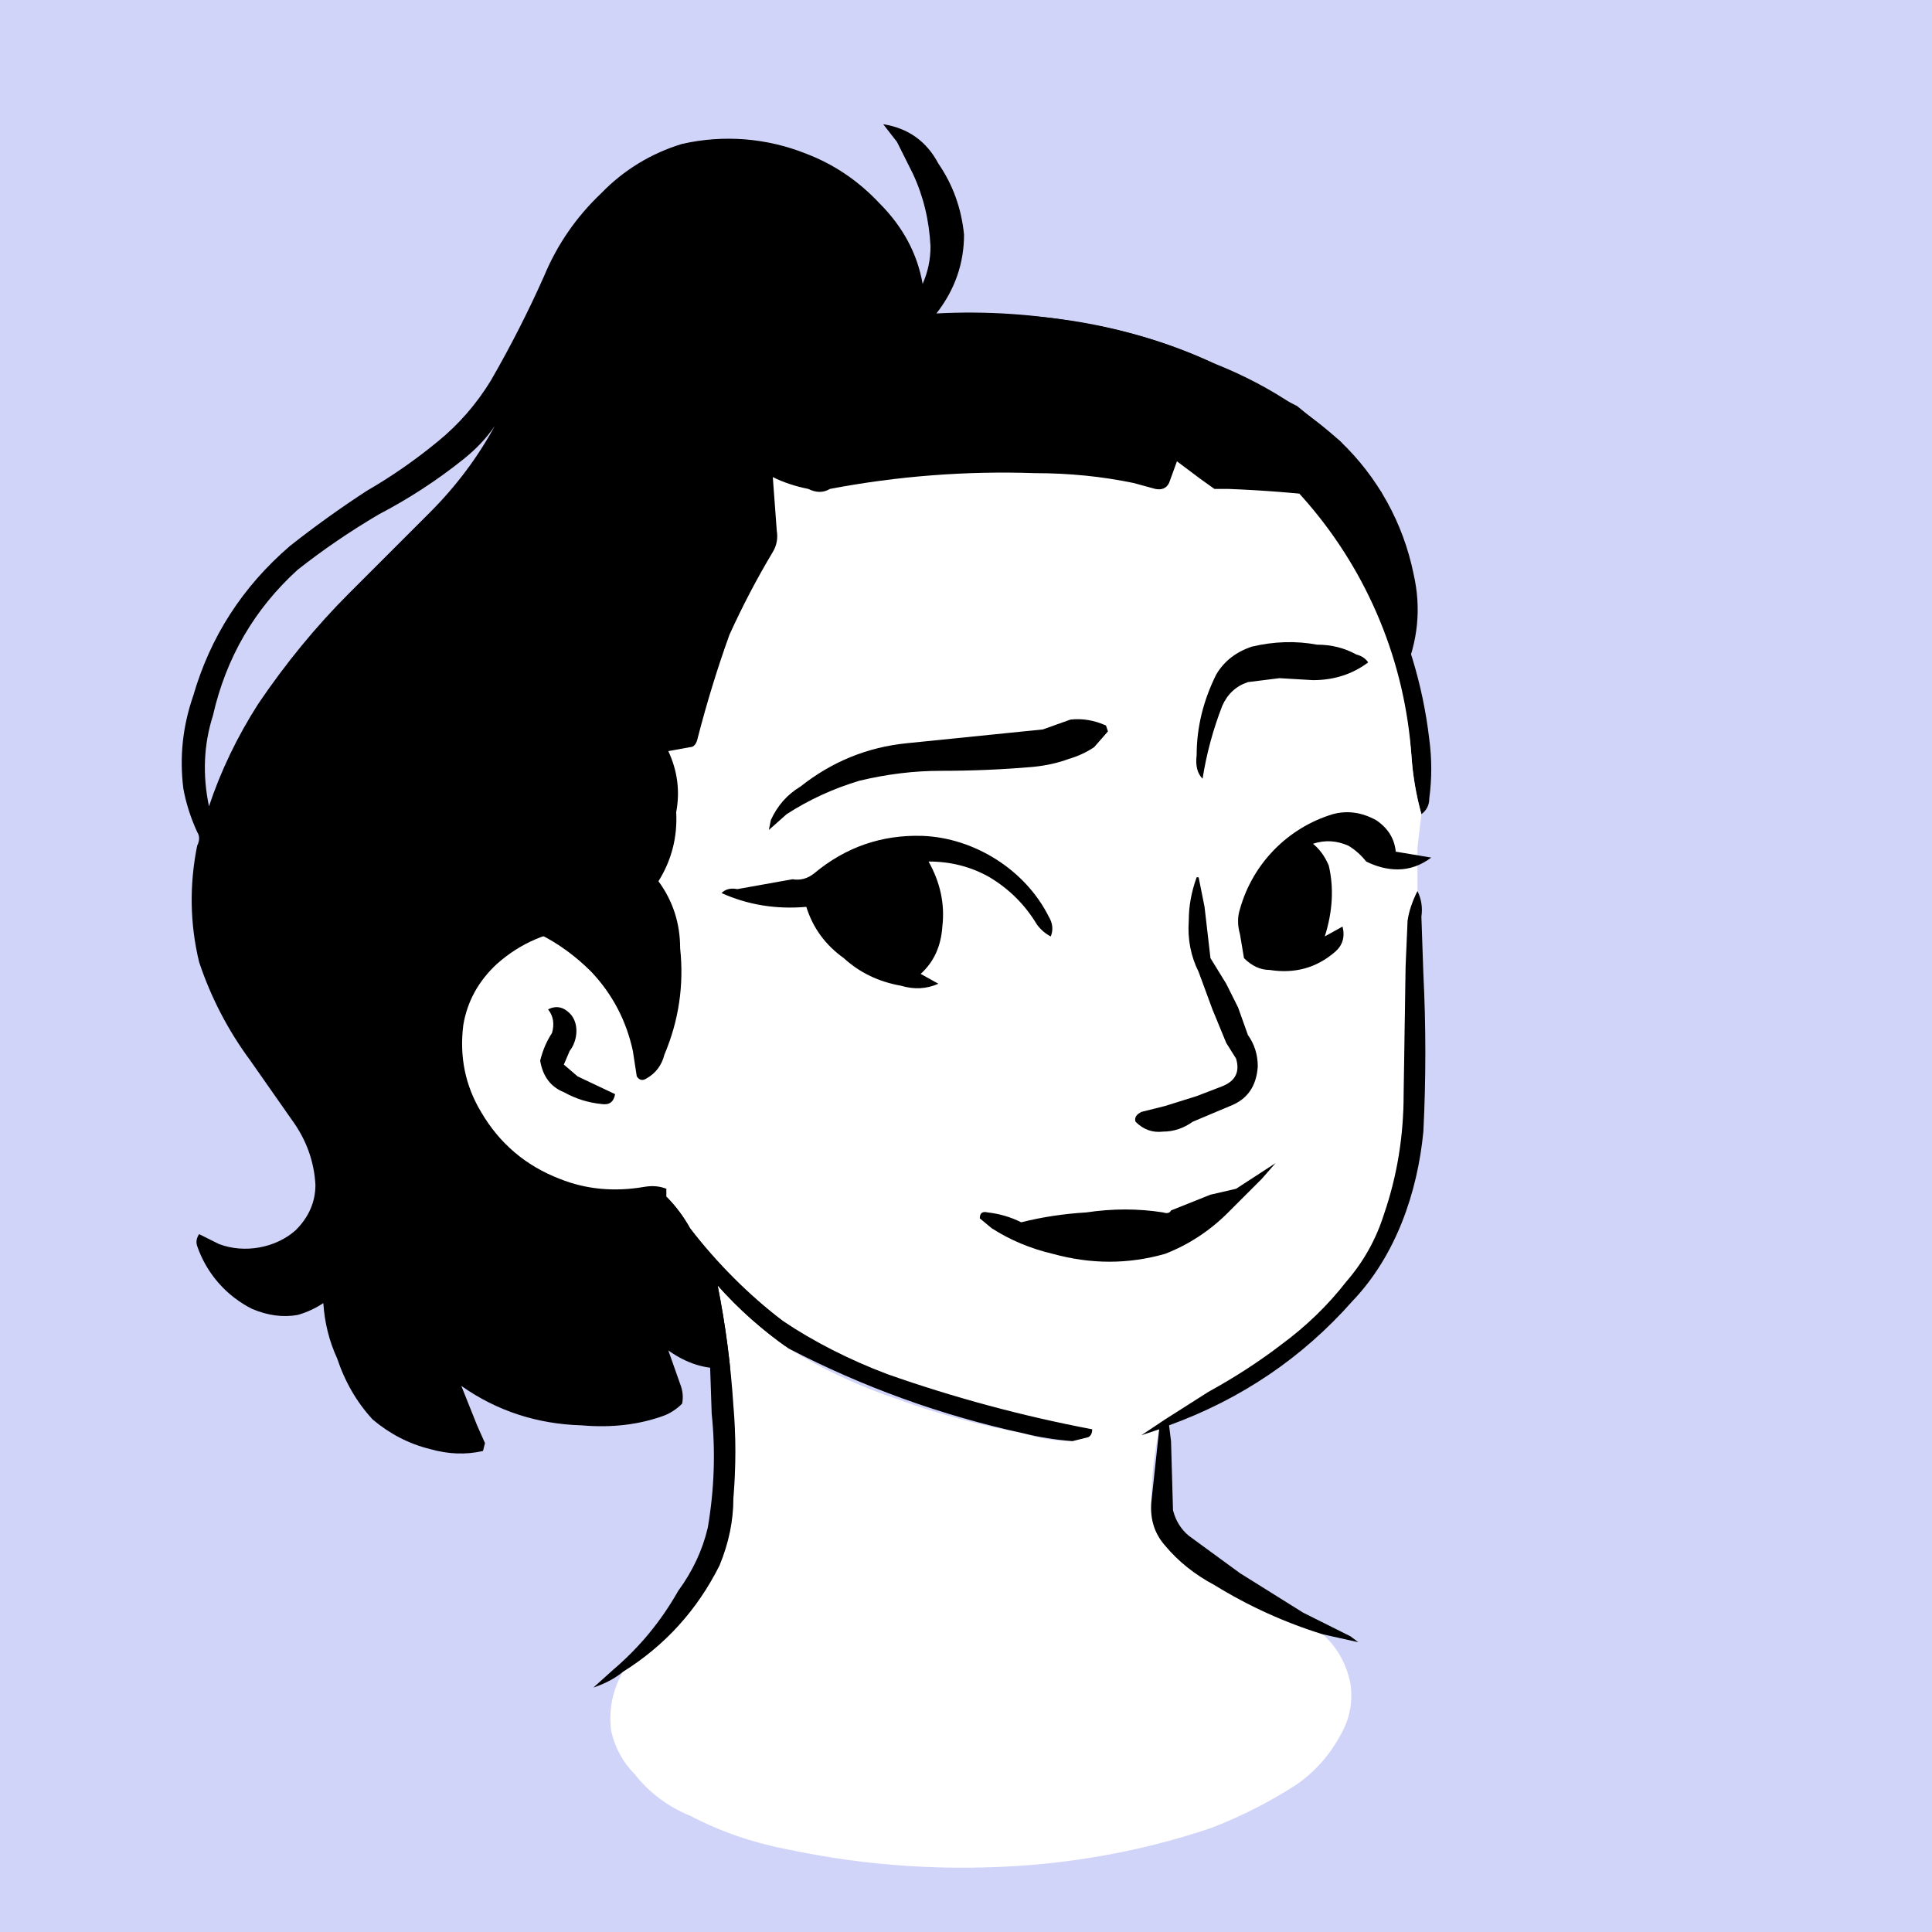
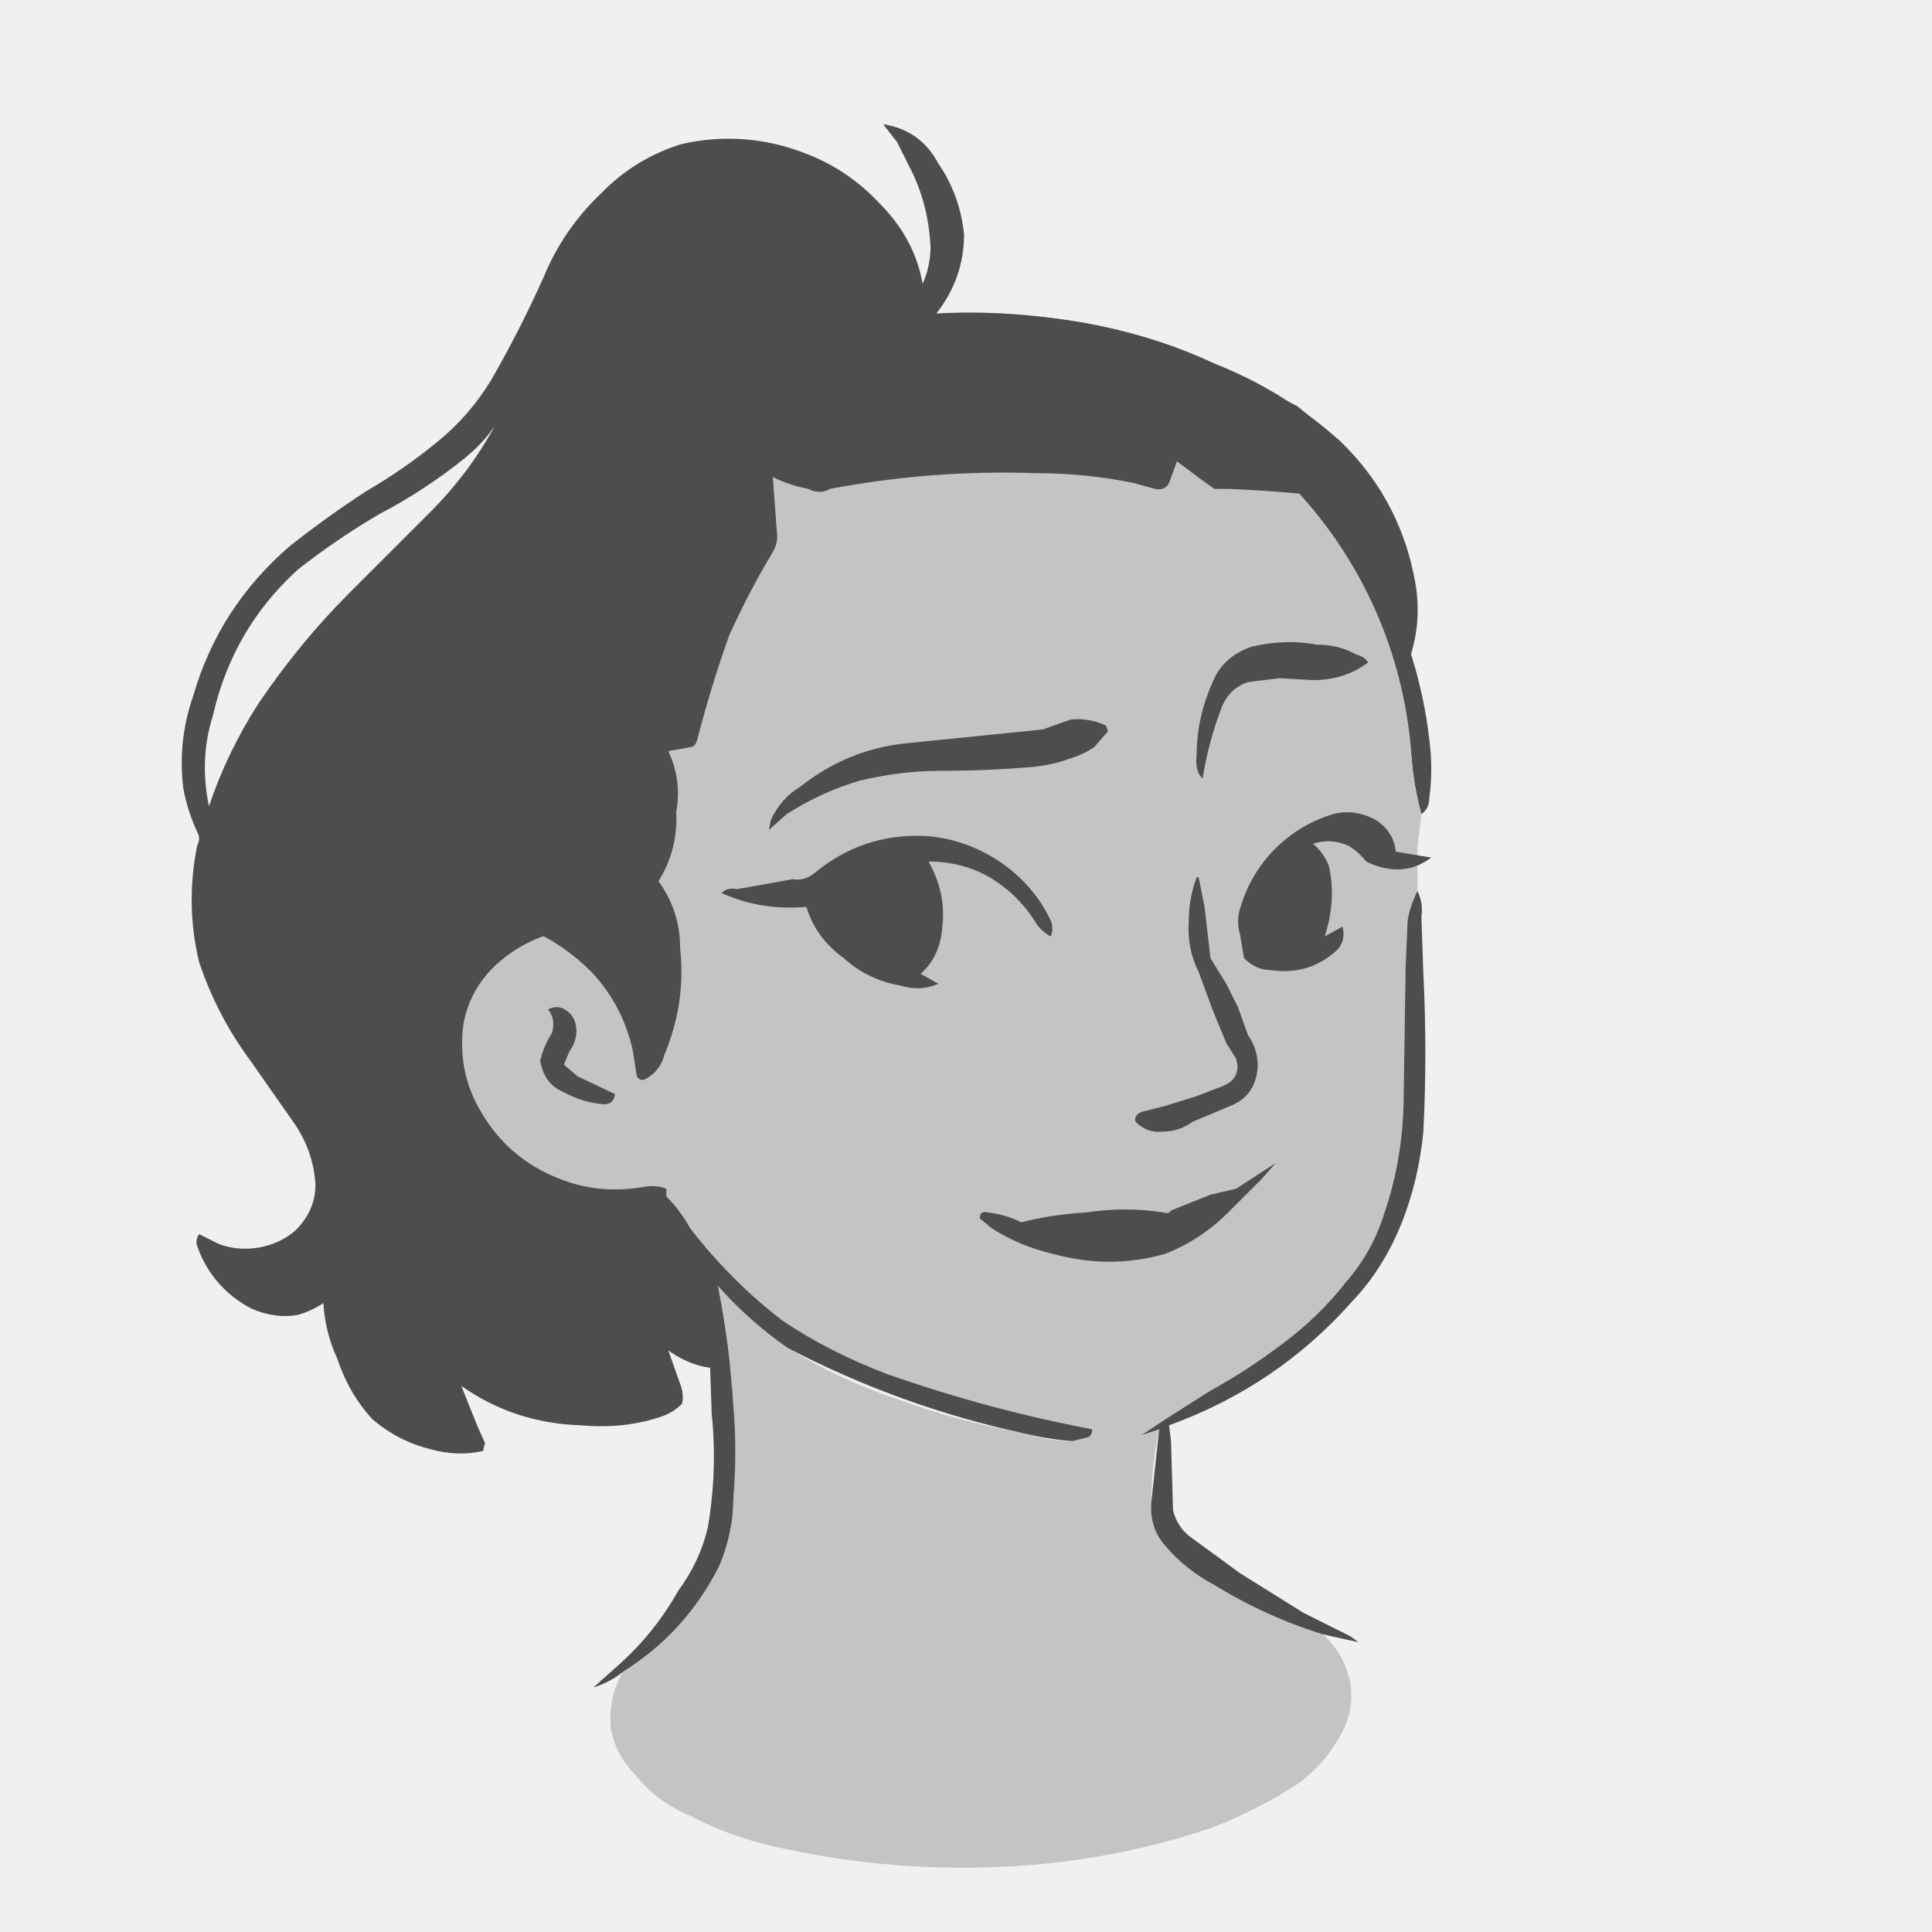
<svg xmlns="http://www.w3.org/2000/svg" viewBox="0 0 980 980" fill="none" shape-rendering="auto" aria-hidden="true">
  <defs>
    <g id="eyes-variant23-48d939f9">
-       <path d="M310 10q11-3 22 3 9 6 10 16l18 3q-8 6-17 6-8 0-16-4-4-5-9-8-9-4-18-1 5 4 8 11 4 17-2 36l9-5q2 8-4 13-14 12-33 9-7 0-13-6l-2-12q-2-7 0-13a70 70 0 0 1 47-48M102 21c26 1 52 17 64 41q3 5 1 10-4-2-7-6-9-15-24-24-14-8-31-8 9 16 7 33-1 15-11 24l9 5q-9 4-19 1-17-3-29-14-14-10-19-26-23 2-43-7 3-3 8-2l28-5q6 1 11-3 24-20 55-19" fill="#000000" />
+       <path d="M310 10q11-3 22 3 9 6 10 16l18 3q-8 6-17 6-8 0-16-4-4-5-9-8-9-4-18-1 5 4 8 11 4 17-2 36l9-5q2 8-4 13-14 12-33 9-7 0-13-6l-2-12q-2-7 0-13a70 70 0 0 1 47-48M102 21c26 1 52 17 64 41q3 5 1 10-4-2-7-6-9-15-24-24-14-8-31-8 9 16 7 33-1 15-11 24l9 5q-9 4-19 1-17-3-29-14-14-10-19-26-23 2-43-7 3-3 8-2l28-5q6 1 11-3 24-20 55-19" fill="#4d4d4d" />
    </g>
    <g id="eyebrows-variant12-48d939f9">
-       <path d="M297 30q11 0 20 5 4 1 6 4-12 9-28 9l-17-1-16 2q-9 3-13 12-7 18-10 37-4-4-3-12 0-21 10-41 6-10 18-14 17-4 33-1M172 68q9-1 18 3l1 3-7 8q-6 4-13 6-8 3-18 4-23 2-47 2-20 0-41 5-20 6-37 17l-9 8 1-5q5-11 15-17 24-19 54-22l69-7z" fill="#000000" />
+       <path d="M297 30q11 0 20 5 4 1 6 4-12 9-28 9l-17-1-16 2q-9 3-13 12-7 18-10 37-4-4-3-12 0-21 10-41 6-10 18-14 17-4 33-1M172 68q9-1 18 3l1 3-7 8q-6 4-13 6-8 3-18 4-23 2-47 2-20 0-41 5-20 6-37 17l-9 8 1-5q5-11 15-17 24-19 54-22l69-7z" fill="#4d4d4d" />
    </g>
    <g id="nose-variant01-48d939f9">
-       <path d="m42 0 3 15 3 26 8 13 6 12 5 14q5 7 5 16-1 15-14 20l-19 8q-7 5-15 5-8 1-14-5-1-3 3-5l12-3 16-5 13-5q10-4 7-14l-5-8-7-17-7-19q-6-12-5-26 0-11 4-22" fill="#000000" />
+       <path d="m42 0 3 15 3 26 8 13 6 12 5 14q5 7 5 16-1 15-14 20l-19 8q-7 5-15 5-8 1-14-5-1-3 3-5l12-3 16-5 13-5q10-4 7-14l-5-8-7-17-7-19q-6-12-5-26 0-11 4-22" fill="#4d4d4d" />
    </g>
    <g id="mouth-happy03-48d939f9">
-       <path d="m217 17-7 8-17 17q-14 14-32 21-28 8-57 0-17-4-31-13l-6-5q0-4 4-3 9 1 17 5 16-4 33-5 20-3 39 0 3 1 4-1l20-8 13-3z" fill="#000000" />
+       <path d="m217 17-7 8-17 17q-14 14-32 21-28 8-57 0-17-4-31-13l-6-5q0-4 4-3 9 1 17 5 16-4 33-5 20-3 39 0 3 1 4-1l20-8 13-3z" fill="#4d4d4d" />
    </g>
    <g id="head-variant04-48d939f9">
-       <path d="M299 0a231 231 0 0 1 219 204q2 15 0 30 0 5-4 8-4-15-5-29-3-35-16-68A220 220 0 0 0 271 8q-64 6-117 44l-18 13a221 221 0 0 0-78 164q2 34 16 64l17-1q5 3 2 7l-6 1q-24 2-42 18-14 13-17 31-3 24 9 44 14 24 40 34 20 8 43 4 6-1 11 1v3q-7 7-18 7-25 3-48-8a86 86 0 0 1-47-58q-5-29 10-53 12-18 34-26-10-21-12-43-3-27-1-53 3-20 9-38a227 227 0 0 1 99-122c41-28 92-43 142-41" fill="#000000" />
-       <path d="M338 13a220 220 0 0 1 171 200q1 15 5 29l-2 17v22q-4 8-5 15l-1 23-1 65q0 32-10 61-6 19-19 34-14 18-33 32-17 14-37 24l-22 14-12 8 9-3q-4 19-4 37-1 13 7 22 10 12 25 20 26 16 55 25 11 10 14 25 2 14-5 26-8 15-22 25-20 13-43 22-44 15-92 19-63 5-124-8-26-5-49-17-17-7-28-21-9-9-12-22-2-16 6-30 32-20 49-54 7-17 7-34 2-24 0-47-2-31-8-61 16 18 36 32 26 16 56 26 30 11 63 17 12 4 25 4l8-2q2-1 2-4-9 1-17-2-45-10-87-26-29-10-53-27-26-20-47-47-5-9-12-16v-4q-5-2-11-1-23 4-43-4-26-10-40-34-12-20-9-44 3-18 17-31 18-16 42-18l6-1q3-4-2-7l-17 1q-14-30-16-64 1-21 5-41 7-31 22-59 19-36 51-64l18-13a230 230 0 0 1 184-39" fill="#ffffff" />
-       <path d="M512 281q3 6 2 13l1 29q2 40 0 80c-3 31-14 63-36 86q-38 43-93 63l1 8 1 35q2 8 8 13l26 19 32 20 24 12 4 3-18-4q-29-9-55-25-15-8-25-20-8-9-7-22l4-37-9 3 12-8 22-14q20-11 37-24 19-14 33-32 13-15 19-34 10-29 10-61l1-65 1-23q1-7 5-15M82 343c5 5 4 14 0 19l-3 7 7 6 19 9q-1 6-7 5-10-1-19-6-10-4-12-16 2-8 6-14 2-7-2-12 6-3 11 2m49 93q7 7 12 16 20 27 47 47 24 16 53 27a714 714 0 0 0 104 28q0 3-2 4l-8 2q-13-1-25-4a478 478 0 0 1-119-43q-20-14-36-32 6 30 8 61 2 23 0 47 0 17-7 34-17 34-49 54-6 5-15 8l10-9q20-17 33-40 11-15 15-32 5-29 2-58l-2-59 2-10q-16-18-23-41" fill="#000000" />
+       <path d="M299 0a231 231 0 0 1 219 204q2 15 0 30 0 5-4 8-4-15-5-29-3-35-16-68A220 220 0 0 0 271 8q-64 6-117 44l-18 13a221 221 0 0 0-78 164q2 34 16 64l17-1q5 3 2 7l-6 1q-24 2-42 18-14 13-17 31-3 24 9 44 14 24 40 34 20 8 43 4 6-1 11 1v3q-7 7-18 7-25 3-48-8a86 86 0 0 1-47-58q-5-29 10-53 12-18 34-26-10-21-12-43-3-27-1-53 3-20 9-38a227 227 0 0 1 99-122c41-28 92-43 142-41" fill="#4d4d4d" />
+       <path d="M338 13a220 220 0 0 1 171 200q1 15 5 29l-2 17v22q-4 8-5 15l-1 23-1 65q0 32-10 61-6 19-19 34-14 18-33 32-17 14-37 24l-22 14-12 8 9-3q-4 19-4 37-1 13 7 22 10 12 25 20 26 16 55 25 11 10 14 25 2 14-5 26-8 15-22 25-20 13-43 22-44 15-92 19-63 5-124-8-26-5-49-17-17-7-28-21-9-9-12-22-2-16 6-30 32-20 49-54 7-17 7-34 2-24 0-47-2-31-8-61 16 18 36 32 26 16 56 26 30 11 63 17 12 4 25 4l8-2q2-1 2-4-9 1-17-2-45-10-87-26-29-10-53-27-26-20-47-47-5-9-12-16v-4q-5-2-11-1-23 4-43-4-26-10-40-34-12-20-9-44 3-18 17-31 18-16 42-18l6-1q3-4-2-7l-17 1q-14-30-16-64 1-21 5-41 7-31 22-59 19-36 51-64l18-13a230 230 0 0 1 184-39" fill="#c4c4c4" />
+       <path d="M512 281q3 6 2 13l1 29q2 40 0 80c-3 31-14 63-36 86q-38 43-93 63l1 8 1 35q2 8 8 13l26 19 32 20 24 12 4 3-18-4q-29-9-55-25-15-8-25-20-8-9-7-22l4-37-9 3 12-8 22-14q20-11 37-24 19-14 33-32 13-15 19-34 10-29 10-61l1-65 1-23q1-7 5-15M82 343c5 5 4 14 0 19l-3 7 7 6 19 9q-1 6-7 5-10-1-19-6-10-4-12-16 2-8 6-14 2-7-2-12 6-3 11 2m49 93q7 7 12 16 20 27 47 47 24 16 53 27a714 714 0 0 0 104 28q0 3-2 4l-8 2q-13-1-25-4a478 478 0 0 1-119-43q-20-14-36-32 6 30 8 61 2 23 0 47 0 17-7 34-17 34-49 54-6 5-15 8l10-9q20-17 33-40 11-15 15-32 5-29 2-58l-2-59 2-10q-16-18-23-41" fill="#4d4d4d" />
      <use transform="translate(159 232)" href="#eyes-variant23-48d939f9" />
      <use transform="translate(164 126)" href="#eyebrows-variant12-48d939f9" />
      <use transform="translate(359 274)" href="#nose-variant01-48d939f9" />
      <use transform="translate(223 402)" href="#mouth-happy03-48d939f9" />
    </g>
    <g id="hair-variant31-48d939f9">
-       <path d="M372 60q19 3 28 20 11 16 13 36 0 22-14 40 38-2 75 5 35 6 65 20 23 9 42 22 12 8 23 18a128 128 0 0 1 37 67q6 26-5 51-4 7-11 3-3-3-4-9-21-38-50-70l-16-18h-14l-8-5-12-9-4 12q-3 3-7 2l-11-3a317 317 0 0 0-112-2l-52 6-19-7 2 24q1 7-2 14-12 20-22 42-9 25-16 52 0 3-4 5l-11 2q6 14 4 30 1 19-9 36c10 13 11 30 11 45l3 6q15 25 25 52a516 516 0 0 1 32 119l-1 10-3 1q-13 15-33 14-15 1-29-9l6 17q2 5 1 10-4 4-9 6-19 7-42 5-34-1-61-20l8 20 4 9-1 4q-13 3-27-1-16-4-29-15-12-13-18-31-6-13-7-28-6 4-13 6-11 2-23-3a56 56 0 0 1-28-32q-1-3 1-6l10 5c13 5 29 2 39-7q10-10 10-23-1-18-12-33l-21-30q-17-23-26-50-7-29-1-59 2-4 0-7-5-11-7-22-3-24 5-47 13-45 49-76 19-15 39-28 19-11 36-25 16-13 27-31 15-26 27-53 10-24 29-42a95 95 0 0 1 41-25 106 106 0 0 1 63 5q21 8 37 25 18 18 22 41 4-9 4-19-1-20-9-37l-8-16zM175 213q-6 9-16 17-20 16-43 28-22 13-41 28-33 30-43 74-7 22-2 46 9-27 25-52 21-31 46-56l41-41q20-20 33-44" fill="#000000" />
+       <path d="M372 60q19 3 28 20 11 16 13 36 0 22-14 40 38-2 75 5 35 6 65 20 23 9 42 22 12 8 23 18a128 128 0 0 1 37 67q6 26-5 51-4 7-11 3-3-3-4-9-21-38-50-70l-16-18h-14l-8-5-12-9-4 12q-3 3-7 2l-11-3a317 317 0 0 0-112-2l-52 6-19-7 2 24q1 7-2 14-12 20-22 42-9 25-16 52 0 3-4 5l-11 2q6 14 4 30 1 19-9 36c10 13 11 30 11 45l3 6q15 25 25 52a516 516 0 0 1 32 119l-1 10-3 1q-13 15-33 14-15 1-29-9l6 17q2 5 1 10-4 4-9 6-19 7-42 5-34-1-61-20l8 20 4 9-1 4q-13 3-27-1-16-4-29-15-12-13-18-31-6-13-7-28-6 4-13 6-11 2-23-3a56 56 0 0 1-28-32q-1-3 1-6l10 5c13 5 29 2 39-7q10-10 10-23-1-18-12-33l-21-30q-17-23-26-50-7-29-1-59 2-4 0-7-5-11-7-22-3-24 5-47 13-45 49-76 19-15 39-28 19-11 36-25 16-13 27-31 15-26 27-53 10-24 29-42a95 95 0 0 1 41-25 106 106 0 0 1 63 5q21 8 37 25 18 18 22 41 4-9 4-19-1-20-9-37l-8-16zM175 213q-6 9-16 17-20 16-43 28-22 13-41 28-33 30-43 74-7 22-2 46 9-27 25-52 21-31 46-56l41-41q20-20 33-44" fill="#4d4d4d" />
      <use transform="translate(131 168)" href="#head-variant04-48d939f9" />
-       <path d="M442 157a271 271 0 0 1 97 24l43 22 22 18 21 26q-13 3-27 2-25-3-51-4h-7l-7-5-12-9-4 11q-2 4-7 3l-11-3q-24-5-50-5a470 470 0 0 0-104 8q-5 3-11 0-10-2-18-6l2 27q1 6-2 11-12 20-22 42-9 25-16 52-1 5-4 5l-11 2q7 15 4 31 1 19-9 35 11 15 11 34 3 28-8 54-2 8-9 12-3 2-5-1l-2-13q-5-23-21-40-12-12-26-19l-15-9q-4-3-6-8c-13-31-16-67-13-100a285 285 0 0 1 37-113q15-24 35-43 14-14 32-23l13-5 33-11q9-3 18-2l43-1z" fill="#000000" />
+       <path d="M442 157a271 271 0 0 1 97 24l43 22 22 18 21 26q-13 3-27 2-25-3-51-4h-7l-7-5-12-9-4 11q-2 4-7 3l-11-3q-24-5-50-5a470 470 0 0 0-104 8q-5 3-11 0-10-2-18-6l2 27q1 6-2 11-12 20-22 42-9 25-16 52-1 5-4 5l-11 2q7 15 4 31 1 19-9 35 11 15 11 34 3 28-8 54-2 8-9 12-3 2-5-1l-2-13q-5-23-21-40-12-12-26-19l-15-9q-4-3-6-8c-13-31-16-67-13-100a285 285 0 0 1 37-113q15-24 35-43 14-14 32-23l13-5 33-11q9-3 18-2l43-1z" fill="#4d4d4d" />
    </g>
    <clipPath id="clip-48d939f9">
      <rect width="980" height="980" rx="0" ry="0" />
    </clipPath>
  </defs>
  <g clip-path="url(#clip-48d939f9)">
-     <rect width="980" height="980" fill="#d1d4f9" />
    <use transform="translate(76 3)" href="#hair-variant31-48d939f9" />
  </g>
</svg>
